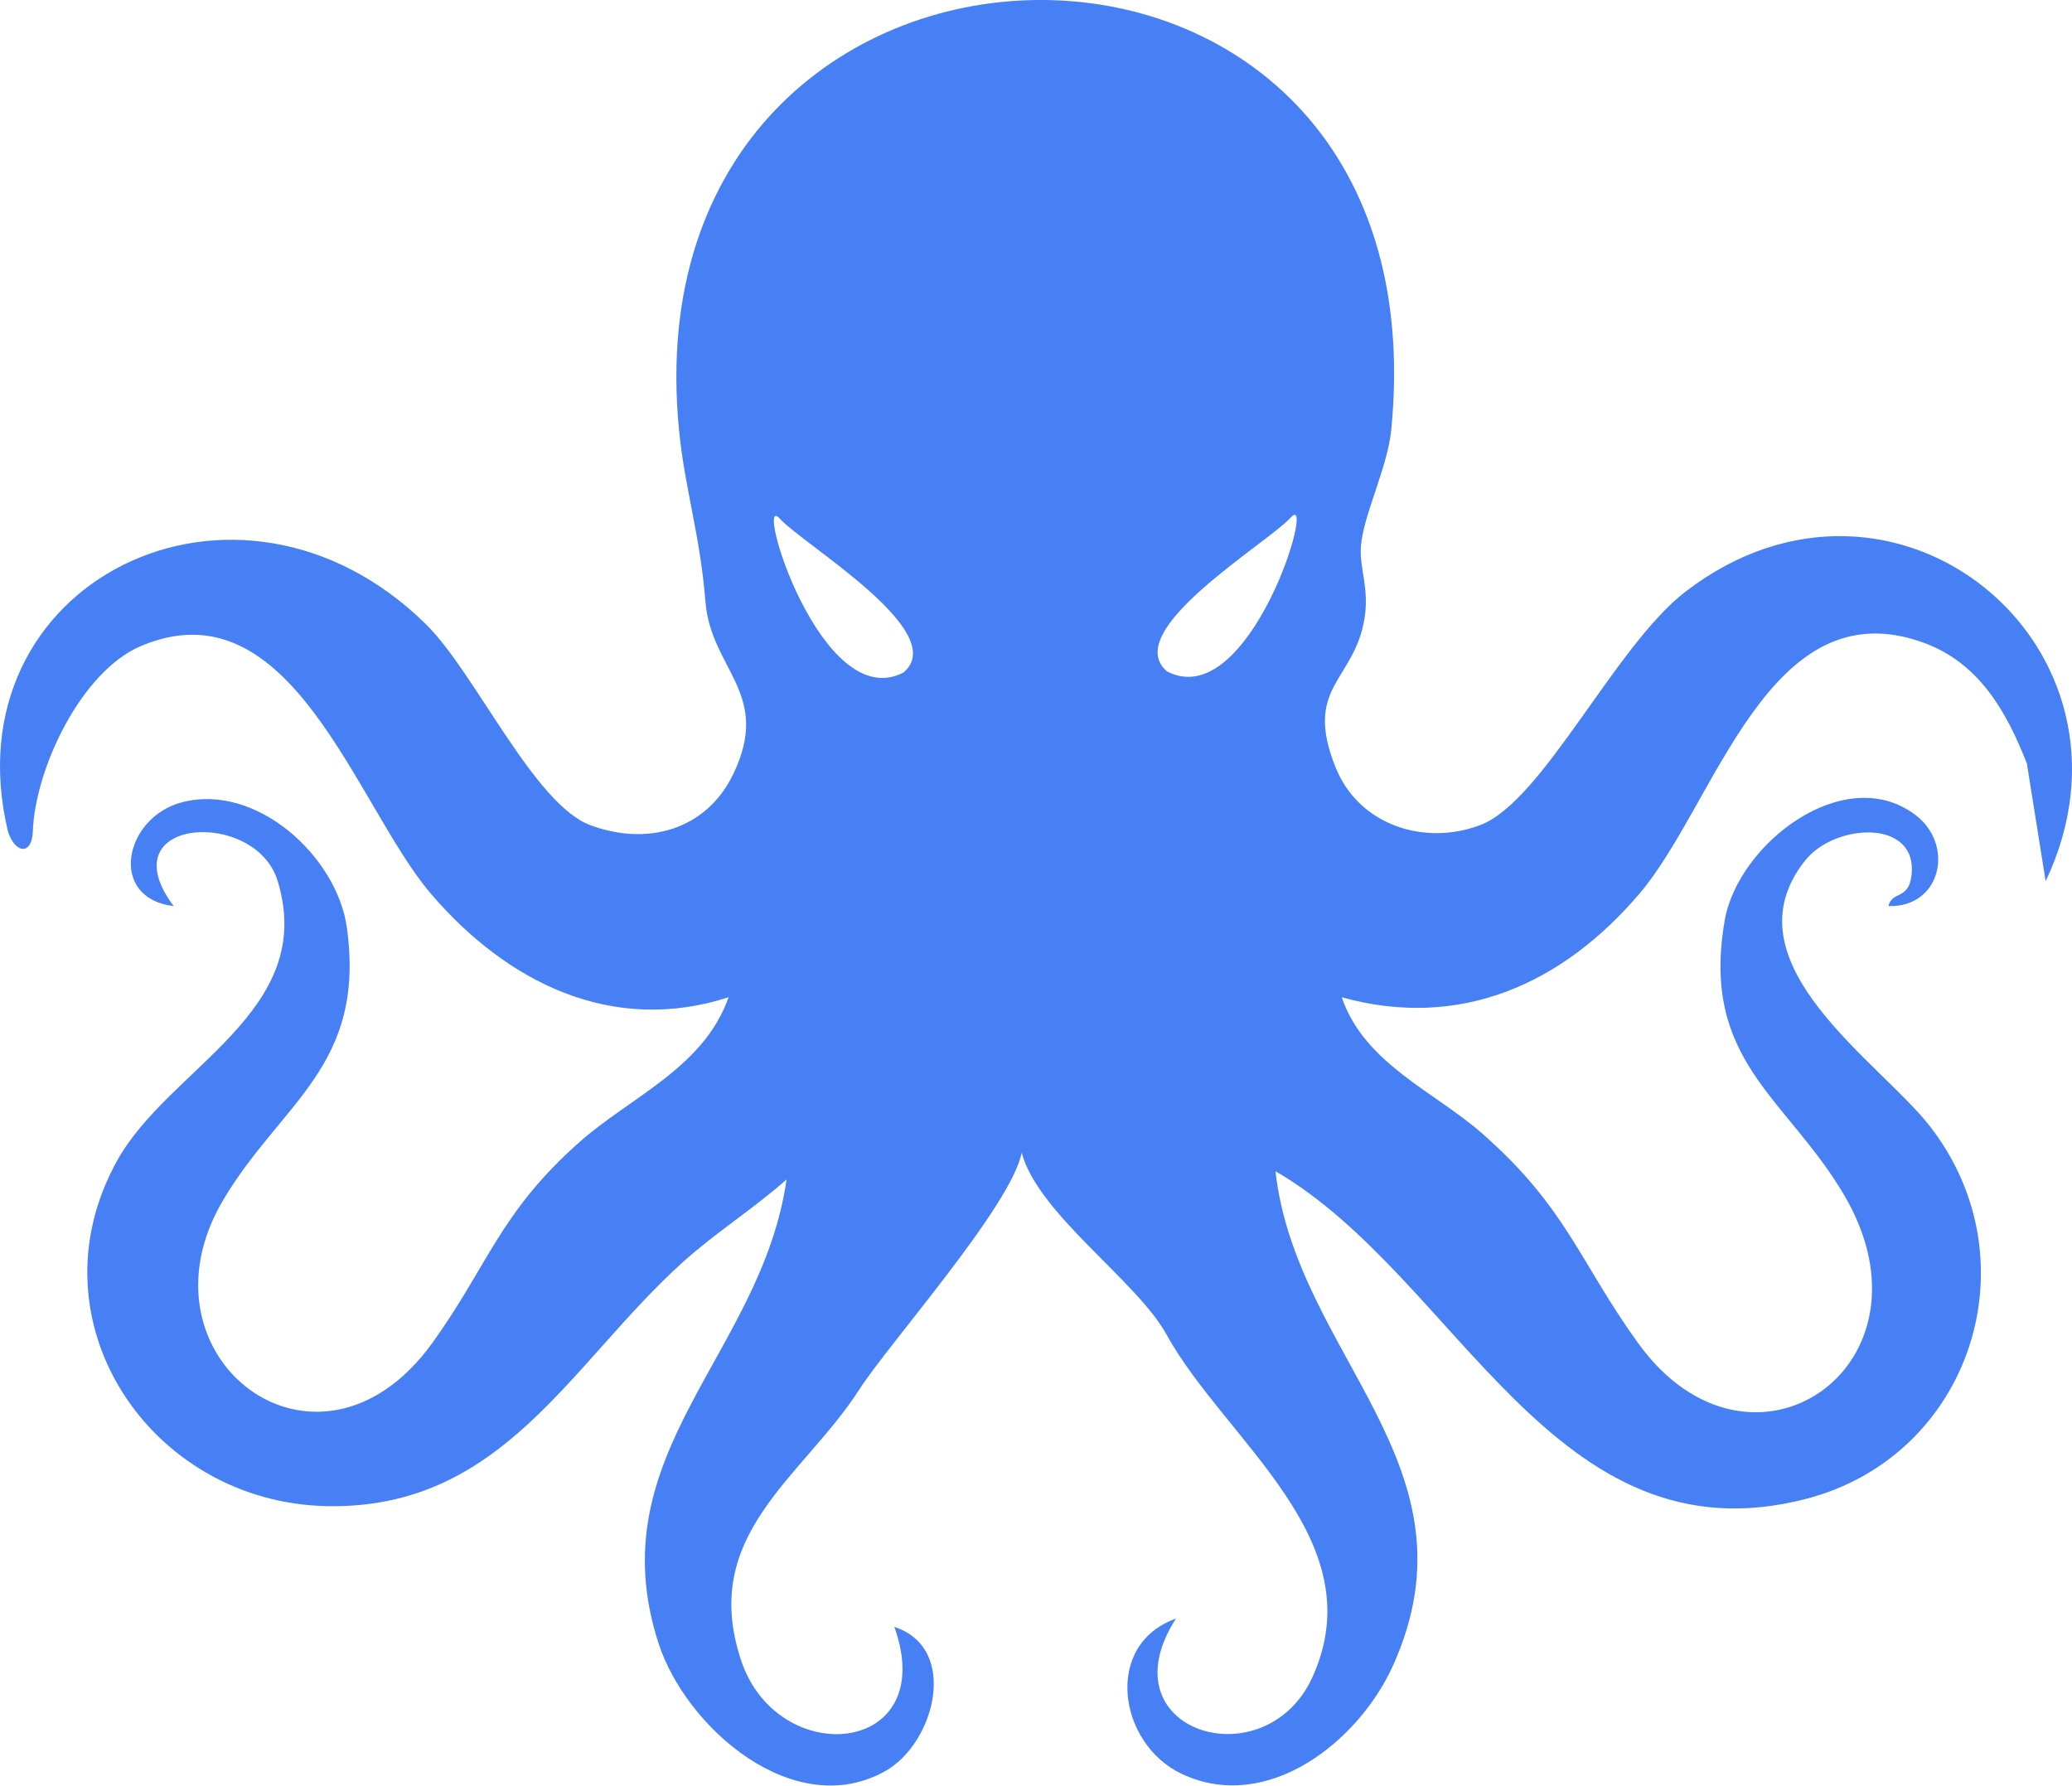
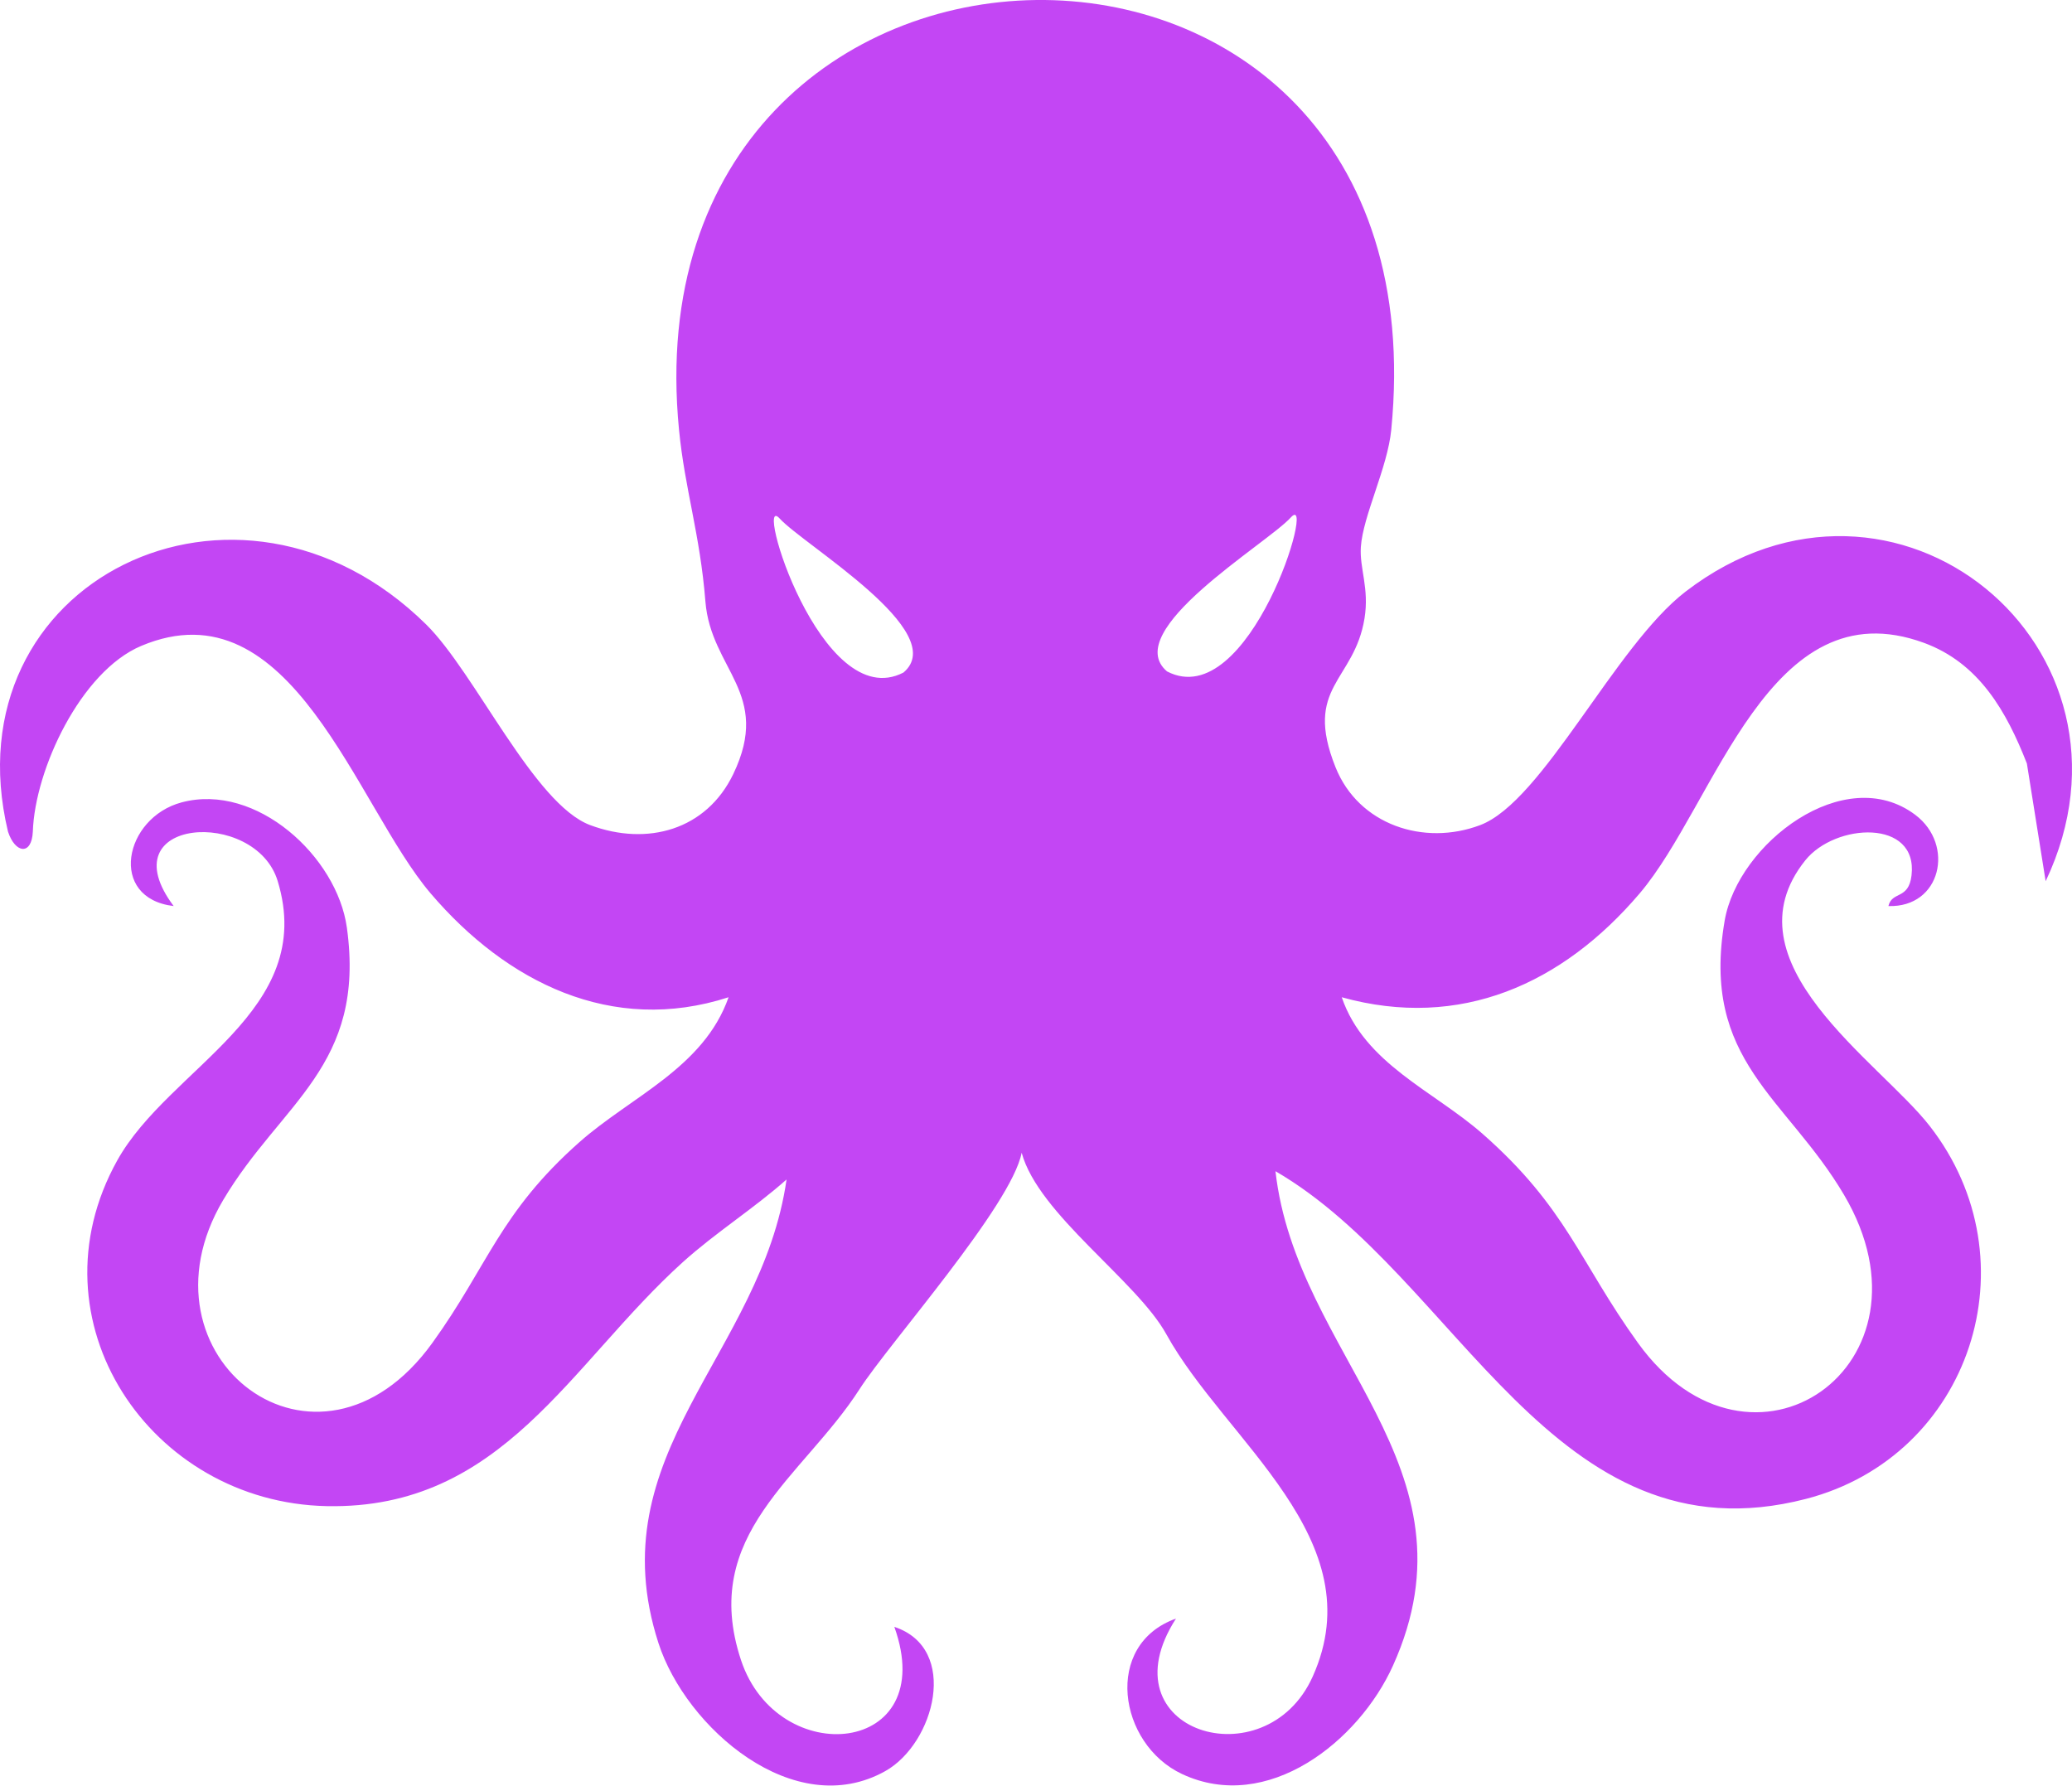
<svg xmlns="http://www.w3.org/2000/svg" width="250.132" height="215.557" viewBox="0 0 250.132 215.557">
-   <path fill="#4680f4" d="M203.488,71.417c-8.543,6.561-17.216,25.329-24.804,28.195-6.776,2.56-14.667-.016-17.457-6.984-3.913-9.773,2.26-10.341,3.497-17.972.594-3.664-.618-6.012-.441-8.634.254-3.756,3.221-9.549,3.671-14.139,6.901-70.347-92.639-68.001-85.983,0,.706,7.213,2.538,12.589,3.185,20.723.658,8.265,8.06,11.074,3.364,20.843-3.243,6.746-10.37,8.741-17.275,6.161-6.779-2.533-13.89-18.392-19.789-24.212C28.713,52.959-6.255,70.178.964,100.393c.855,2.634,2.865,2.931,3,0,.248-7.493,5.781-19.336,13.08-22.415,18.143-7.654,25.927,19.314,34.95,29.885,9.149,10.718,21.871,17.09,35.96,12.53-2.993,8.516-11.787,11.987-18.002,17.488-9.639,8.533-11.024,14.904-17.758,24.242-13.836,19.183-36.464,1.664-25.251-17.251,6.971-11.76,17.258-16.138,14.931-32.892-1.189-8.561-10.917-17.511-19.932-15.118-6.999,1.858-8.927,11.577-.978,12.521-8.019-10.7,9.853-11.863,12.551-3.043,4.83,15.785-13.077,22.473-19.357,33.747-10.785,19.358,3.977,41.318,25.302,41.74,21.232.42,29.351-17.166,42.977-29.461,3.932-3.548,8.553-6.456,12.517-9.973-3.028,21.146-22.867,33.069-15.463,55.973,3.298,10.202,16.379,21.625,27.389,15.444,5.933-3.331,8.995-14.801,1.085-17.407,5.564,15.549-14.091,17.36-18.512,4.009-5.037-15.208,7.475-22.06,14.317-32.714,3.535-5.504,18.321-22.133,19.566-28.536,2,7.412,13.898,15.452,17.458,21.903,7.125,12.909,25.116,24.761,17.677,41.334-5.675,12.642-25.291,6.648-16.506-6.996-8.815,3.134-6.979,15.15.728,18.763,10.315,4.836,21.343-3.941,25.465-13.08,10.889-24.141-11.66-37.325-14.183-59.693,22.045,12.796,33.551,47.458,64.048,39.559,19.872-5.148,27.625-28.754,14.918-45.035-6.075-7.784-24.832-19.783-15.005-32.054,3.622-4.522,13.625-5.032,12.824,1.82-.348,2.975-2.347,1.857-2.791,3.7,6.357.207,8.05-7.391,3.246-11.01-8.53-6.424-21.409,3.465-23.011,12.76-2.921,16.952,7.457,21.332,14.406,33.114,12.133,20.57-11.259,36.775-24.876,17.876-7.095-9.847-8.595-16.302-18.758-25.242-5.893-5.184-14.242-8.438-17.002-16.488,14.306,3.979,26.668-1.605,35.961-12.53,9.225-10.844,15.602-37.111,34.318-30.258,6.669,2.442,9.975,8.294,12.432,14.567l2.267,14.213c13.383-28.226-18.216-54.357-43.463-34.968ZM109.069,81.191c-9.971,5.176-18.156-22.123-14.941-18.588,2.914,3.204,20.706,13.706,14.941,18.588ZM140.887,81.058c-5.765-4.882,12.027-15.384,14.941-18.588,3.215-3.535-4.971,23.765-14.941,18.588Z" />
+   <path fill="#c346f4" d="M203.488,71.417c-8.543,6.561-17.216,25.329-24.804,28.195-6.776,2.56-14.667-.016-17.457-6.984-3.913-9.773,2.26-10.341,3.497-17.972.594-3.664-.618-6.012-.441-8.634.254-3.756,3.221-9.549,3.671-14.139,6.901-70.347-92.639-68.001-85.983,0,.706,7.213,2.538,12.589,3.185,20.723.658,8.265,8.06,11.074,3.364,20.843-3.243,6.746-10.37,8.741-17.275,6.161-6.779-2.533-13.89-18.392-19.789-24.212C28.713,52.959-6.255,70.178.964,100.393c.855,2.634,2.865,2.931,3,0,.248-7.493,5.781-19.336,13.08-22.415,18.143-7.654,25.927,19.314,34.95,29.885,9.149,10.718,21.871,17.09,35.96,12.53-2.993,8.516-11.787,11.987-18.002,17.488-9.639,8.533-11.024,14.904-17.758,24.242-13.836,19.183-36.464,1.664-25.251-17.251,6.971-11.76,17.258-16.138,14.931-32.892-1.189-8.561-10.917-17.511-19.932-15.118-6.999,1.858-8.927,11.577-.978,12.521-8.019-10.7,9.853-11.863,12.551-3.043,4.83,15.785-13.077,22.473-19.357,33.747-10.785,19.358,3.977,41.318,25.302,41.74,21.232.42,29.351-17.166,42.977-29.461,3.932-3.548,8.553-6.456,12.517-9.973-3.028,21.146-22.867,33.069-15.463,55.973,3.298,10.202,16.379,21.625,27.389,15.444,5.933-3.331,8.995-14.801,1.085-17.407,5.564,15.549-14.091,17.36-18.512,4.009-5.037-15.208,7.475-22.06,14.317-32.714,3.535-5.504,18.321-22.133,19.566-28.536,2,7.412,13.898,15.452,17.458,21.903,7.125,12.909,25.116,24.761,17.677,41.334-5.675,12.642-25.291,6.648-16.506-6.996-8.815,3.134-6.979,15.15.728,18.763,10.315,4.836,21.343-3.941,25.465-13.08,10.889-24.141-11.66-37.325-14.183-59.693,22.045,12.796,33.551,47.458,64.048,39.559,19.872-5.148,27.625-28.754,14.918-45.035-6.075-7.784-24.832-19.783-15.005-32.054,3.622-4.522,13.625-5.032,12.824,1.82-.348,2.975-2.347,1.857-2.791,3.7,6.357.207,8.05-7.391,3.246-11.01-8.53-6.424-21.409,3.465-23.011,12.76-2.921,16.952,7.457,21.332,14.406,33.114,12.133,20.57-11.259,36.775-24.876,17.876-7.095-9.847-8.595-16.302-18.758-25.242-5.893-5.184-14.242-8.438-17.002-16.488,14.306,3.979,26.668-1.605,35.961-12.53,9.225-10.844,15.602-37.111,34.318-30.258,6.669,2.442,9.975,8.294,12.432,14.567l2.267,14.213c13.383-28.226-18.216-54.357-43.463-34.968ZM109.069,81.191c-9.971,5.176-18.156-22.123-14.941-18.588,2.914,3.204,20.706,13.706,14.941,18.588ZM140.887,81.058c-5.765-4.882,12.027-15.384,14.941-18.588,3.215-3.535-4.971,23.765-14.941,18.588Z" />
</svg>
